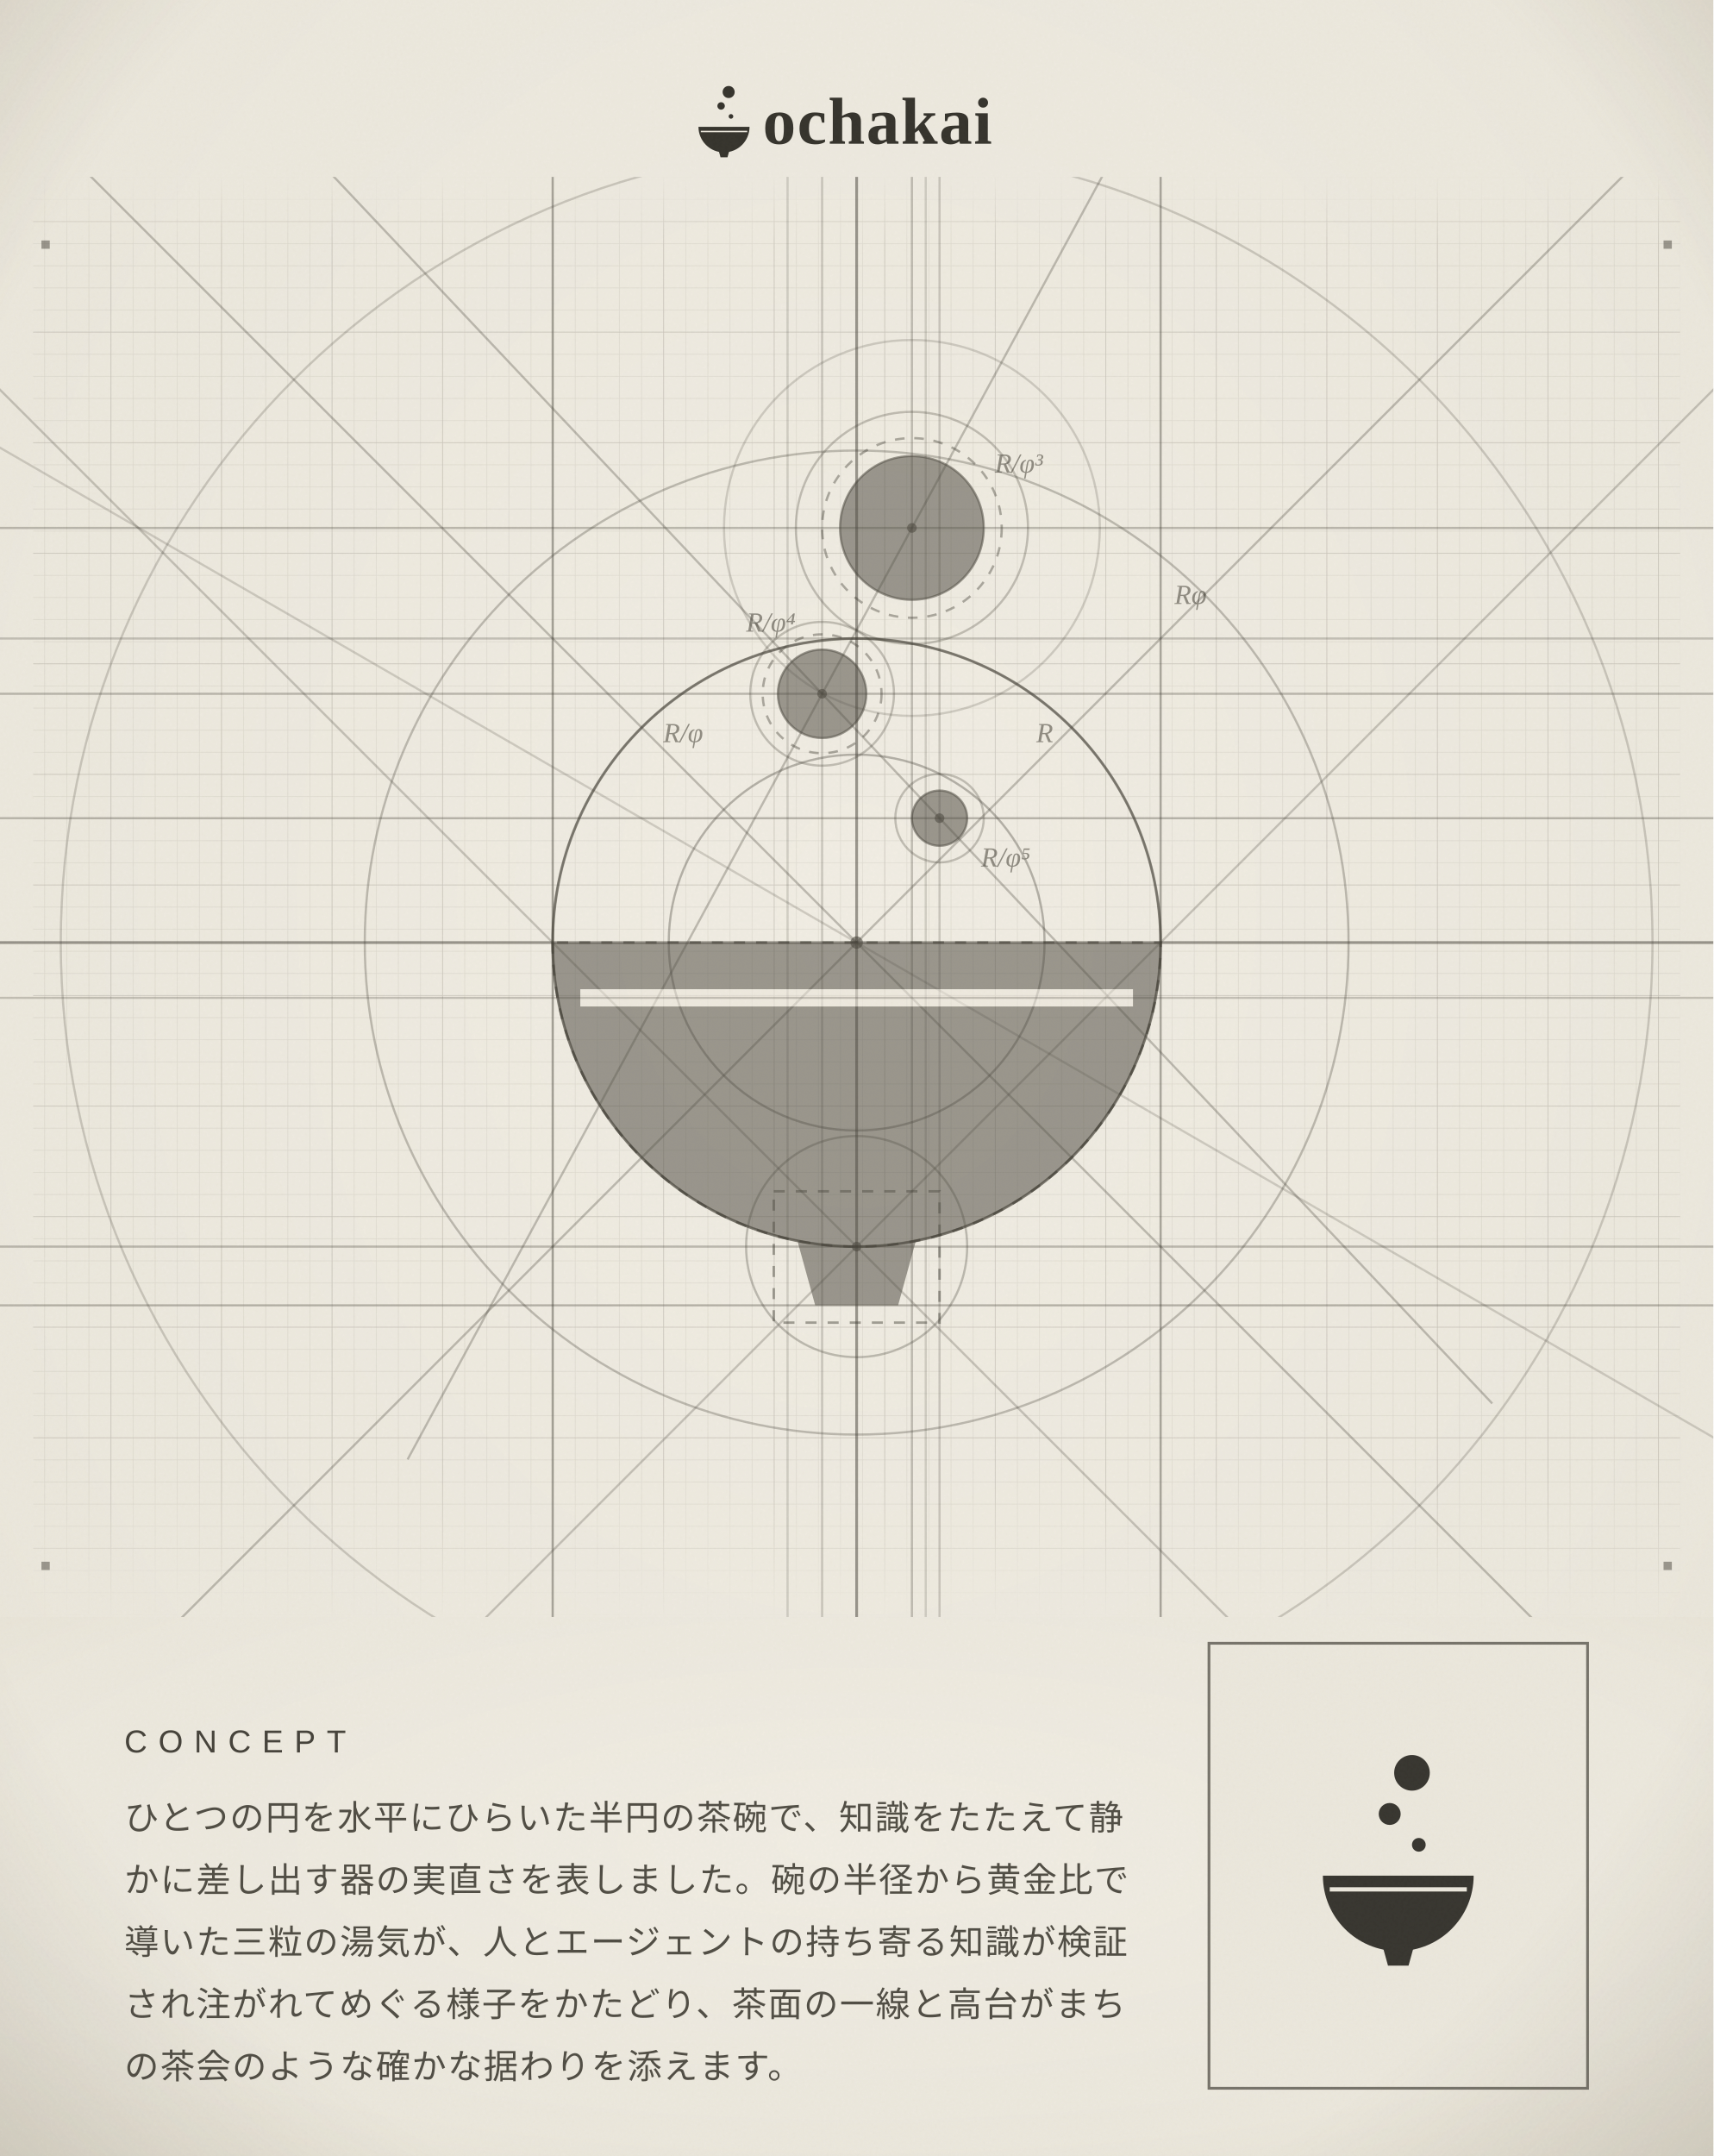
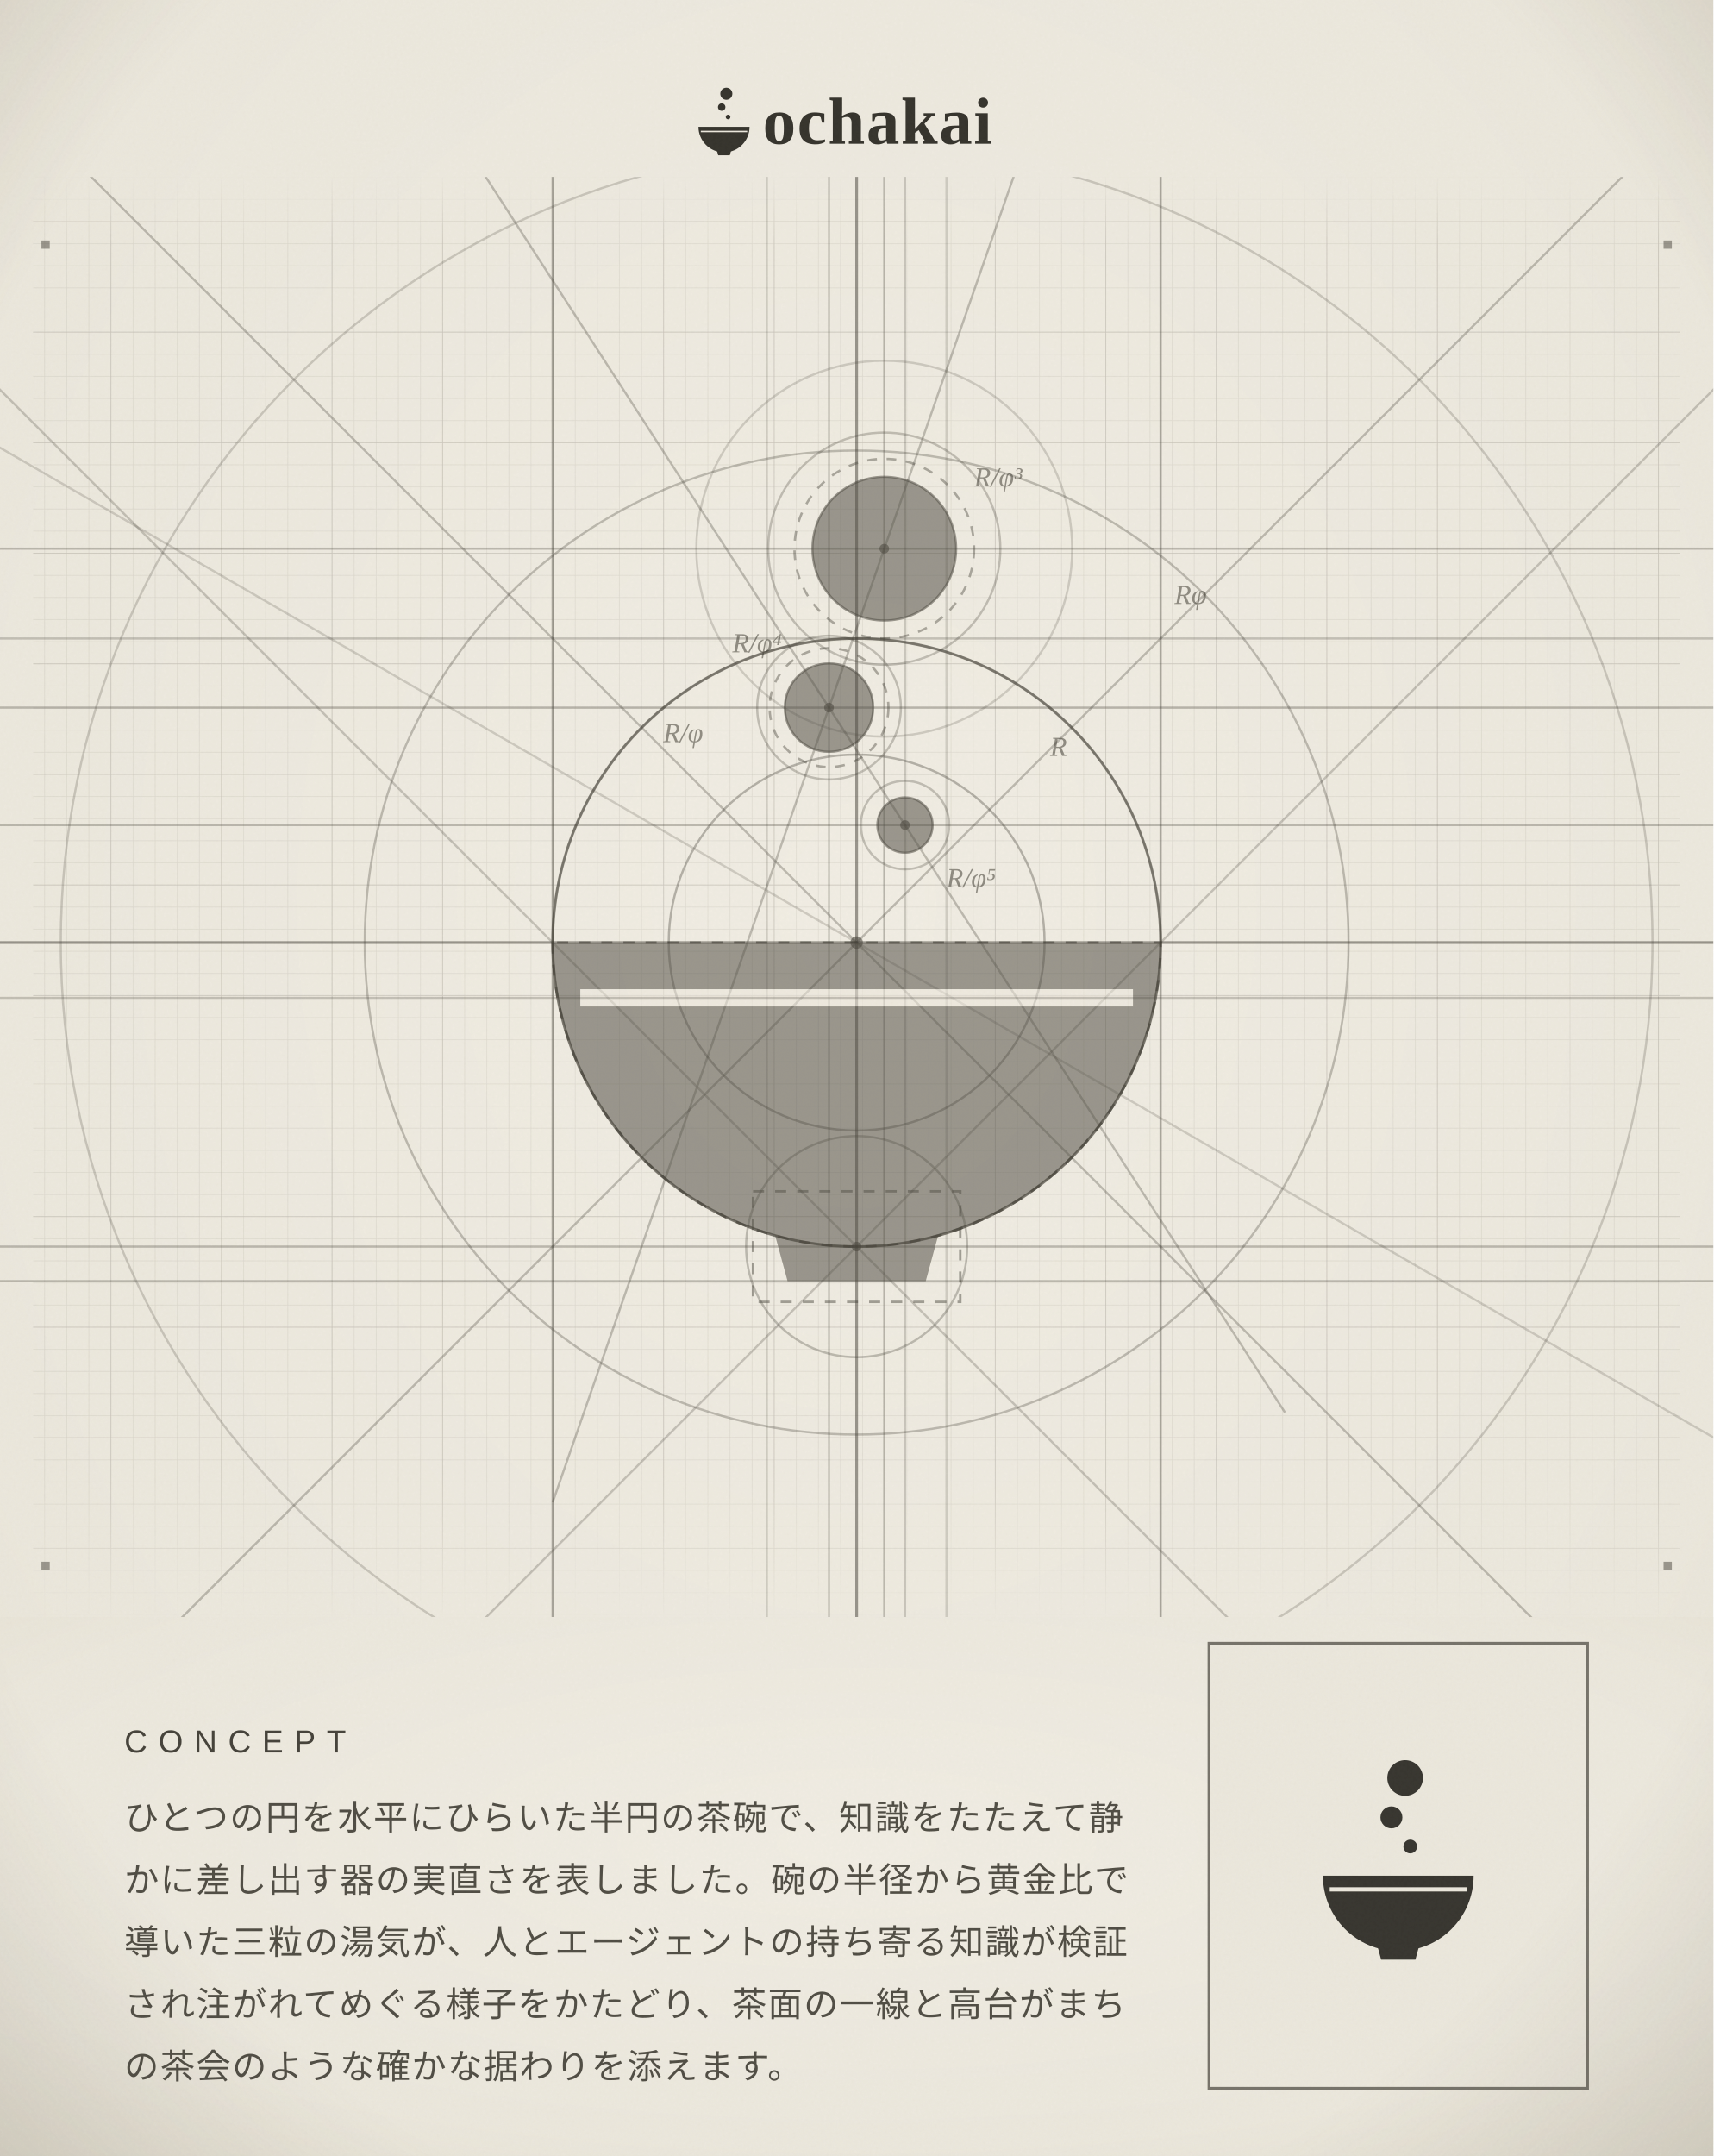
<svg xmlns="http://www.w3.org/2000/svg" viewBox="0 0 620 780" role="img" aria-label="ochakai logo geometric construction sheet">
  <defs>
    <radialGradient id="paper" cx="50%" cy="42%" r="80%">
      <stop offset="0%" stop-color="#f2eee4" />
      <stop offset="70%" stop-color="#ece8dd" />
      <stop offset="100%" stop-color="#e5e0d2" />
    </radialGradient>
    <radialGradient id="vignette" cx="50%" cy="46%" r="75%">
      <stop offset="0%" stop-color="#50493c" stop-opacity="0" />
      <stop offset="78%" stop-color="#50493c" stop-opacity="0" />
      <stop offset="100%" stop-color="#50493c" stop-opacity="0.16" />
    </radialGradient>
    <filter id="grain" x="0" y="0" width="100%" height="100%">
      <feTurbulence type="fractalNoise" baseFrequency="0.9" numOctaves="2" stitchTiles="stitch" />
      <feColorMatrix type="matrix" values="0 0 0 0 0.25  0 0 0 0 0.24  0 0 0 0 0.20  0 0 0 0.05 0" />
    </filter>
    <pattern id="grid8" width="8" height="8" patternUnits="userSpaceOnUse">
      <path d="M8 0H0V8" fill="none" stroke="#57534a" stroke-width="0.4" opacity="0.12" />
    </pattern>
    <pattern id="grid40" width="40" height="40" patternUnits="userSpaceOnUse">
      <path d="M40 0H0V40" fill="none" stroke="#57534a" stroke-width="0.55" opacity="0.14" />
    </pattern>
    <linearGradient id="fadeGrad" x1="0" y1="0" x2="0" y2="1">
      <stop offset="0" stop-color="#000" />
      <stop offset="0.05" stop-color="#fff" />
      <stop offset="0.9" stop-color="#fff" />
      <stop offset="1" stop-color="#000" />
    </linearGradient>
    <mask id="gridFade">
      <rect x="0" y="64" width="620" height="521" fill="url(#fadeGrad)" />
    </mask>
    <clipPath id="drawingClip">
      <rect x="0" y="64" width="620" height="521" />
    </clipPath>
    <g id="mark">
      <path d="M56,90 A44,44 0 0 0 144,90 Z" fill="currentColor" />
-       <path d="M90,128 L110,128 L106,142.5 L94,142.5 Z" fill="currentColor" />
-       <circle cx="112" cy="72" r="4" fill="currentColor" />
-       <circle cx="95" cy="54" r="6.4" fill="currentColor" />
-       <circle cx="108" cy="30" r="10.4" fill="currentColor" />
+       <path d="M87,128 L113,128 L110,139 L90,139 Z" fill="currentColor" />
+       <circle cx="107" cy="73" r="4" fill="currentColor" />
+       <circle cx="96" cy="56" r="6.4" fill="currentColor" />
+       <circle cx="104" cy="33" r="10.4" fill="currentColor" />
      <line x1="60" y1="98" x2="140" y2="98" stroke="#ece8dd" stroke-width="2.5" />
    </g>
  </defs>
  <rect width="620" height="780" fill="url(#paper)" />
  <g mask="url(#gridFade)">
    <rect x="12" y="64" width="596" height="521" fill="url(#grid8)" />
    <rect x="12" y="64" width="596" height="521" fill="url(#grid40)" />
  </g>
  <g fill="#45423a" opacity="0.5">
    <rect x="15" y="87" width="3" height="3" />
    <rect x="602" y="87" width="3" height="3" />
    <rect x="15" y="565" width="3" height="3" />
    <rect x="602" y="565" width="3" height="3" />
  </g>
  <use href="#mark" transform="translate(262,44) scale(0.21) translate(-100,-81)" color="#35332c" />
  <text x="276" y="52" font-family="Georgia, 'Times New Roman', serif" font-size="24" font-weight="600" letter-spacing="0.5" fill="#35332c" textLength="90" lengthAdjust="spacingAndGlyphs">ochakai</text>
  <g clip-path="url(#drawingClip)">
    <g transform="translate(310,336) scale(2.5) translate(-100,-88)">
      <g stroke="#3f3c33" fill="none" stroke-width="0.32">
-         <line x1="-96" y1="30" x2="296" y2="30" opacity="0.3" />
+         <line x1="-96" y1="33" x2="296" y2="33" opacity="0.3" />
        <line x1="-96" y1="46" x2="296" y2="46" opacity="0.25" />
-         <line x1="-96" y1="54" x2="296" y2="54" opacity="0.3" />
-         <line x1="-96" y1="72" x2="296" y2="72" opacity="0.3" />
+         <line x1="-96" y1="56" x2="296" y2="56" opacity="0.3" />
+         <line x1="-96" y1="73" x2="296" y2="73" opacity="0.3" />
        <line x1="-96" y1="90" x2="296" y2="90" opacity="0.5" stroke-width="0.4" />
        <line x1="-96" y1="134" x2="296" y2="134" opacity="0.3" />
-         <line x1="-96" y1="142.5" x2="296" y2="142.5" opacity="0.3" />
+         <line x1="-96" y1="139" x2="296" y2="139" opacity="0.3" />
        <line x1="56" y1="-22" x2="56" y2="190" opacity="0.4" />
        <line x1="100" y1="-22" x2="100" y2="190" opacity="0.5" stroke-width="0.4" />
        <line x1="144" y1="-22" x2="144" y2="190" opacity="0.4" />
-         <line x1="95" y1="-22" x2="95" y2="190" opacity="0.22" />
-         <line x1="108" y1="-22" x2="108" y2="190" opacity="0.28" />
-         <line x1="112" y1="-22" x2="112" y2="190" opacity="0.22" />
-         <line x1="90" y1="-22" x2="90" y2="190" opacity="0.18" />
-         <line x1="110" y1="-22" x2="110" y2="190" opacity="0.18" />
+         <line x1="96" y1="-22" x2="96" y2="190" opacity="0.22" />
+         <line x1="104" y1="-22" x2="104" y2="190" opacity="0.28" />
+         <line x1="107" y1="-22" x2="107" y2="190" opacity="0.22" />
+         <line x1="87" y1="-22" x2="87" y2="190" opacity="0.18" />
+         <line x1="113" y1="-22" x2="113" y2="190" opacity="0.18" />
        <circle cx="100" cy="90" r="27.2" opacity="0.35" />
        <circle cx="100" cy="90" r="44" opacity="0.55" stroke-width="0.4" />
        <circle cx="100" cy="90" r="71.2" opacity="0.3" />
        <circle cx="100" cy="90" r="115.2" opacity="0.22" />
        <circle cx="100" cy="134" r="16" opacity="0.3" />
-         <circle cx="108" cy="30" r="10.4" opacity="0.5" />
-         <circle cx="108" cy="30" r="16.8" opacity="0.28" />
-         <circle cx="108" cy="30" r="27.2" opacity="0.2" />
-         <circle cx="95" cy="54" r="6.4" opacity="0.5" />
-         <circle cx="95" cy="54" r="10.4" opacity="0.28" />
-         <circle cx="112" cy="72" r="4" opacity="0.5" />
-         <circle cx="112" cy="72" r="6.4" opacity="0.28" />
+         <circle cx="104" cy="33" r="10.4" opacity="0.5" />
+         <circle cx="104" cy="33" r="16.8" opacity="0.28" />
+         <circle cx="104" cy="33" r="27.2" opacity="0.2" />
+         <circle cx="96" cy="56" r="6.4" opacity="0.5" />
+         <circle cx="96" cy="56" r="10.4" opacity="0.28" />
+         <circle cx="107" cy="73" r="4" opacity="0.5" />
+         <circle cx="107" cy="73" r="6.4" opacity="0.28" />
        <line x1="-30" y1="-40" x2="230" y2="220" opacity="0.3" />
        <line x1="-30" y1="220" x2="230" y2="-40" opacity="0.3" />
        <line x1="-30" y1="4" x2="160" y2="194" opacity="0.25" />
        <line x1="40" y1="194" x2="230" y2="4" opacity="0.25" />
        <line x1="-100" y1="-25.5" x2="300" y2="205.5" opacity="0.2" />
-         <line x1="15" y1="-30.7" x2="192" y2="156.7" opacity="0.3" />
-         <line x1="35" y1="164.8" x2="168" y2="-80.8" opacity="0.3" />
+         <line x1="41" y1="-29" x2="162" y2="158" opacity="0.3" />
+         <line x1="56" y1="171" x2="144" y2="-82" opacity="0.3" />
        <path d="M56,90 A44,44 0 0 0 144,90 Z" opacity="0.6" stroke-dasharray="1.6 1.6" stroke-width="0.36" />
-         <rect x="88" y="126" width="24" height="19" opacity="0.45" stroke-dasharray="1.6 1.6" stroke-width="0.36" />
-         <circle cx="108" cy="30" r="13" opacity="0.4" stroke-dasharray="1.4 1.4" stroke-width="0.34" />
-         <circle cx="95" cy="54" r="8.6" opacity="0.4" stroke-dasharray="1.4 1.4" stroke-width="0.34" />
+         <rect x="85" y="126" width="30" height="16" opacity="0.45" stroke-dasharray="1.6 1.6" stroke-width="0.36" />
+         <circle cx="104" cy="33" r="13" opacity="0.4" stroke-dasharray="1.4 1.4" stroke-width="0.34" />
+         <circle cx="96" cy="56" r="8.6" opacity="0.4" stroke-dasharray="1.4 1.4" stroke-width="0.34" />
      </g>
      <g fill="#3f3c33" opacity="0.55">
        <circle cx="100" cy="90" r="0.9" />
        <circle cx="100" cy="134" r="0.7" />
-         <circle cx="108" cy="30" r="0.7" />
-         <circle cx="95" cy="54" r="0.7" />
-         <circle cx="112" cy="72" r="0.7" />
+         <circle cx="104" cy="33" r="0.7" />
+         <circle cx="96" cy="56" r="0.7" />
+         <circle cx="107" cy="73" r="0.7" />
      </g>
      <g font-family="Georgia, 'Times New Roman', serif" font-style="italic" font-size="4" fill="#3f3c33" opacity="0.55">
-         <text x="126" y="61">R</text>
+         <text x="128" y="63">R</text>
        <text x="146" y="41">Rφ</text>
        <text x="72" y="61">R/φ</text>
-         <text x="120" y="22">R/φ³</text>
-         <text x="84" y="45">R/φ⁴</text>
-         <text x="118" y="79">R/φ⁵</text>
+         <text x="117" y="24">R/φ³</text>
+         <text x="82" y="48">R/φ⁴</text>
+         <text x="113" y="82">R/φ⁵</text>
      </g>
      <use href="#mark" color="#524f45" opacity="0.55" />
      <g stroke="#3f3c33" fill="none" stroke-width="0.3">
        <circle cx="100" cy="90" r="44" opacity="0.3" />
        <line x1="-96" y1="98" x2="296" y2="98" opacity="0.25" />
      </g>
    </g>
  </g>
  <rect x="0" y="585" width="620" height="195" fill="url(#paper)" />
  <text x="45" y="634" font-family="Avenir, 'Helvetica Neue', Arial, sans-serif" font-size="11.5" letter-spacing="4" fill="#45423a">CONCEPT</text>
  <g font-family="'Hiragino Mincho ProN', 'Yu Mincho', 'Noto Serif JP', serif" font-size="12.5" fill="#504d44" letter-spacing="0.5">
    <text x="45" y="662">ひとつの円を水平にひらいた半円の茶碗で、知識をたたえて静</text>
    <text x="45" y="684.5">かに差し出す器の実直さを表しました。碗の半径から黄金比で</text>
    <text x="45" y="707">導いた三粒の湯気が、人とエージェントの持ち寄る知識が検証</text>
    <text x="45" y="729.5">され注がれてめぐる様子をかたどり、茶面の一線と高台がまち</text>
    <text x="45" y="752">の茶会のような確かな据わりを添えます。</text>
  </g>
  <rect x="437.5" y="594.5" width="137" height="161" fill="#ece8dd" stroke="#45423a" stroke-opacity="0.7" stroke-width="1" />
  <use href="#mark" transform="translate(506,673) scale(0.62) translate(-100,-81)" color="#37352f" />
  <rect width="620" height="780" fill="url(#vignette)" />
  <rect width="620" height="780" filter="url(#grain)" />
</svg>
